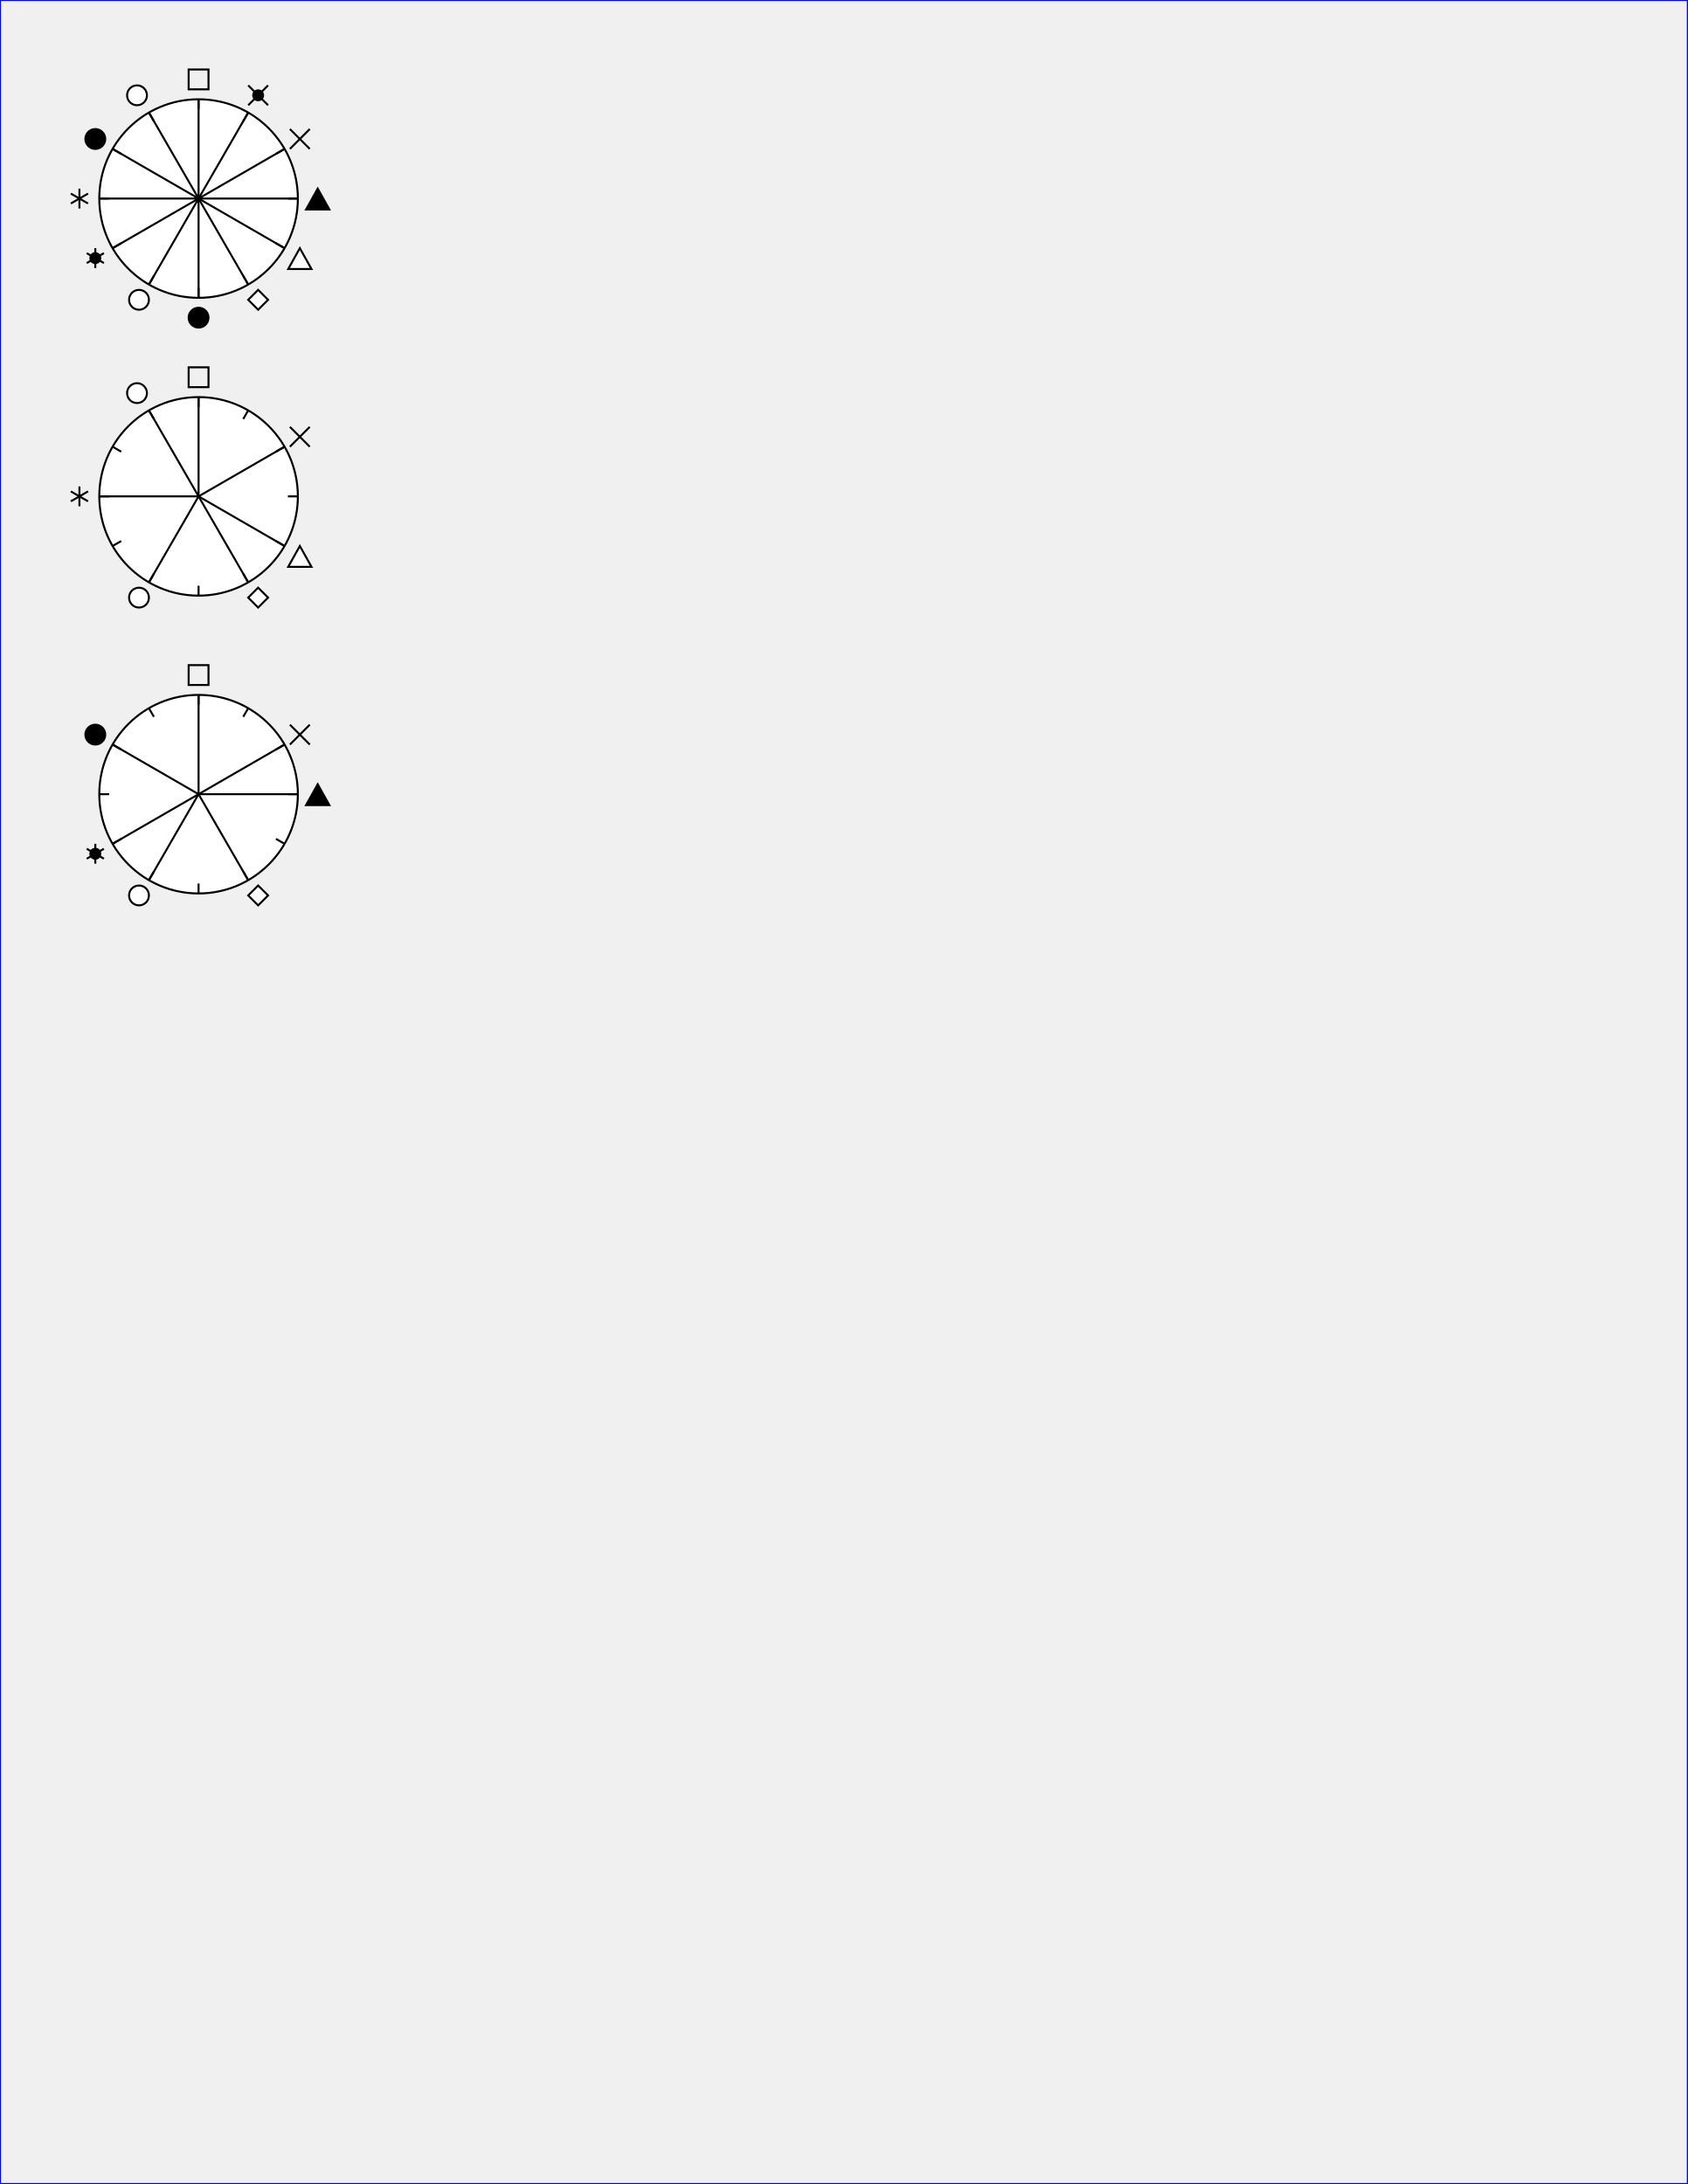
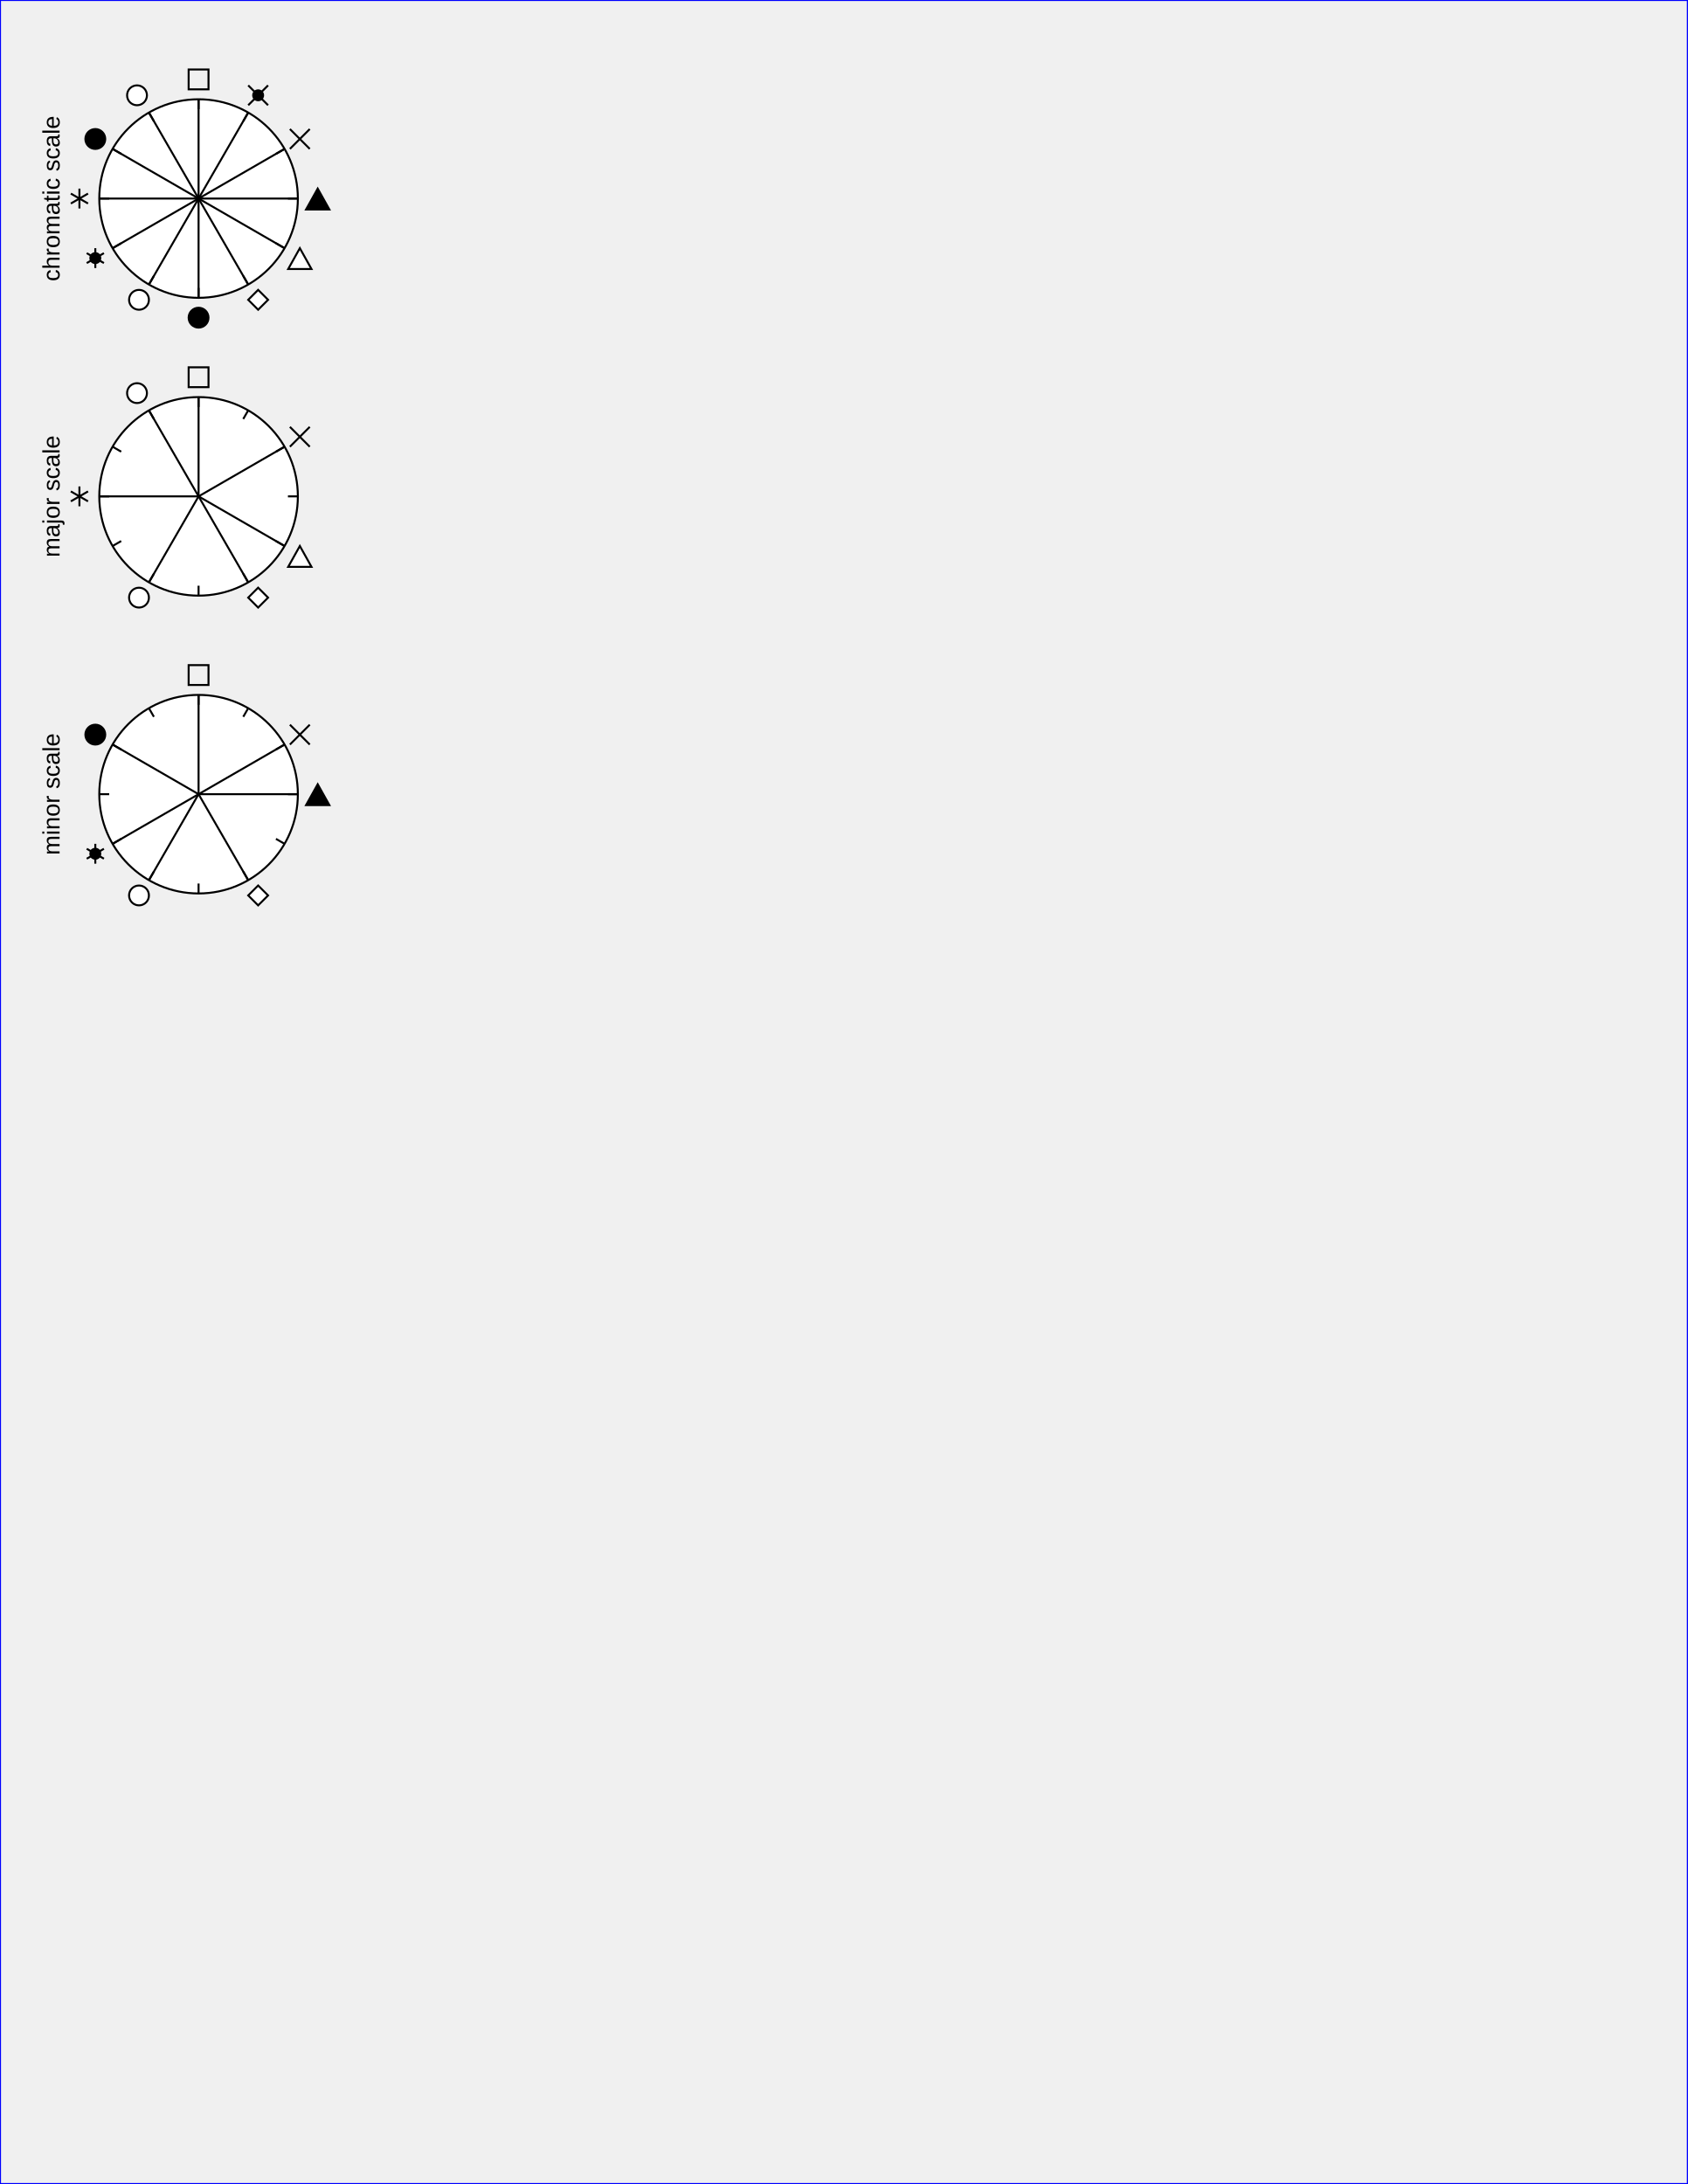
<svg xmlns="http://www.w3.org/2000/svg" version="1.1" width="850.0px" height="1100.0px" viewBox="0 0 850 1100">
  <g transform="translate(0,0) rotate(0.0) scale( 1.00 , 1.00 )">
    <rect width="850.0" height="1100.0" x="0" y="0" style="         fill:white;         stroke:blue;         stroke-width:1;         fill-opacity:0.00;         " />
    <g transform="translate(0,0) rotate(0.0) scale( 1.00 , 1.00 )">
      <ellipse cx="100" cy="100" rx="50.0" ry="50.0" style="           fill:white;           stroke:black;           stroke-width:1;           fill-opacity:1.00;           " />
      <line x1="100.0" x2="100.0" y1="55.0" y2="50.0" style="           stroke:black;           stroke-width:1;           stroke-opacity:1.0;           " />
      <line x1="122.5" x2="125.0" y1="61.029" y2="56.699" style="           stroke:black;           stroke-width:1;           stroke-opacity:1.0;           " />
      <line x1="138.971" x2="143.301" y1="77.5" y2="75.0" style="           stroke:black;           stroke-width:1;           stroke-opacity:1.0;           " />
      <line x1="145.0" x2="150.0" y1="100.0" y2="100.0" style="           stroke:black;           stroke-width:1;           stroke-opacity:1.0;           " />
      <line x1="138.971" x2="143.301" y1="122.5" y2="125.0" style="           stroke:black;           stroke-width:1;           stroke-opacity:1.0;           " />
      <line x1="122.5" x2="125.0" y1="138.971" y2="143.301" style="           stroke:black;           stroke-width:1;           stroke-opacity:1.0;           " />
      <line x1="100.0" x2="100.0" y1="145.0" y2="150.0" style="           stroke:black;           stroke-width:1;           stroke-opacity:1.0;           " />
      <line x1="77.5" x2="75" y1="138.971" y2="143.301" style="           stroke:black;           stroke-width:1;           stroke-opacity:1.0;           " />
      <line x1="61.029" x2="56.699" y1="122.5" y2="125.0" style="           stroke:black;           stroke-width:1;           stroke-opacity:1.0;           " />
      <line x1="55.0" x2="50.0" y1="100.0" y2="100.0" style="           stroke:black;           stroke-width:1;           stroke-opacity:1.0;           " />
      <line x1="61.029" x2="56.699" y1="77.5" y2="75.0" style="           stroke:black;           stroke-width:1;           stroke-opacity:1.0;           " />
      <line x1="77.5" x2="75" y1="61.029" y2="56.699" style="           stroke:black;           stroke-width:1;           stroke-opacity:1.0;           " />
      <line x1="100" x2="100.0" y1="100" y2="50.0" style="           stroke:black;           stroke-width:1;           stroke-opacity:1.0;           " />
      <g transform="translate(100,40) rotate(0.0) scale( 1.00 , 1.00 )">
        <rect width="10" height="10" x="-5.0" y="-5.0" style="             fill:white;             stroke:black;             stroke-width:1;             fill-opacity:0.00;             " />
      </g>
      <line x1="100" x2="125.0" y1="100" y2="56.699" style="           stroke:black;           stroke-width:1;           stroke-opacity:1.0;           " />
      <g transform="translate(130,48) rotate(0.0) scale( 1.00 , 1.00 )">
        <line x1="5.0" x2="-5.0" y1="5.0" y2="-5.0" style="             stroke:black;             stroke-width:1;             stroke-opacity:1.0;             " />
        <line x1="-5.0" x2="5.0" y1="5.0" y2="-5.0" style="             stroke:black;             stroke-width:1;             stroke-opacity:1.0;             " />
        <ellipse cx="0" cy="0" rx="2.5" ry="2.5" style="             fill:black;             stroke:black;             stroke-width:1;             fill-opacity:1.00;             " />
      </g>
      <line x1="100" x2="143.301" y1="100" y2="75.0" style="           stroke:black;           stroke-width:1;           stroke-opacity:1.0;           " />
      <g transform="translate(151,70) rotate(0.0) scale( 1.00 , 1.00 )">
        <line x1="5.0" x2="-5.0" y1="5.0" y2="-5.0" style="             stroke:black;             stroke-width:1;             stroke-opacity:1.0;             " />
        <line x1="-5.0" x2="5.0" y1="5.0" y2="-5.0" style="             stroke:black;             stroke-width:1;             stroke-opacity:1.0;             " />
      </g>
      <line x1="100" x2="150.0" y1="100" y2="100.0" style="           stroke:black;           stroke-width:1;           stroke-opacity:1.0;           " />
      <g transform="translate(160,100) rotate(0.0) scale( 1.00 , 1.00 )">
        <polygon points="0 , -5.0  5.866 , 5.5  -5.866 , 5.5  " style="             fill:black;             stroke:black;             stroke-width:1;             fill-opacity:1.00;             " />
      </g>
      <line x1="100" x2="143.301" y1="100" y2="125.0" style="           stroke:black;           stroke-width:1;           stroke-opacity:1.0;           " />
      <g transform="translate(151,130) rotate(0.0) scale( 1.00 , 1.00 )">
        <polygon points="0 , -5.0  5.866 , 5.5  -5.866 , 5.5  " style="             fill:white;             stroke:black;             stroke-width:1;             fill-opacity:1.00;             " />
      </g>
      <line x1="100" x2="125.0" y1="100" y2="143.301" style="           stroke:black;           stroke-width:1;           stroke-opacity:1.0;           " />
      <g transform="translate(130,151) rotate(0.0) scale( 1.00 , 1.00 )">
        <polygon points="5.0 , 0  0 , -5.0  -5.0 , 0  0 , 5.0  " style="             fill:white;             stroke:black;             stroke-width:1;             fill-opacity:1.00;             " />
      </g>
      <line x1="100" x2="100.0" y1="100" y2="150.0" style="           stroke:black;           stroke-width:1;           stroke-opacity:1.0;           " />
      <g transform="translate(100,160) rotate(0.0) scale( 1.00 , 1.00 )">
        <ellipse cx="0" cy="0" rx="5.0" ry="5.0" style="             fill:black;             stroke:black;             stroke-width:1;             fill-opacity:1.00;             " />
      </g>
      <line x1="100" x2="75" y1="100" y2="143.301" style="           stroke:black;           stroke-width:1;           stroke-opacity:1.0;           " />
      <g transform="translate(70,151) rotate(0.0) scale( 1.00 , 1.00 )">
        <ellipse cx="0" cy="0" rx="5.0" ry="5.0" style="             fill:white;             stroke:black;             stroke-width:1;             fill-opacity:1.00;             " />
      </g>
      <line x1="100" x2="56.699" y1="100" y2="125.0" style="           stroke:black;           stroke-width:1;           stroke-opacity:1.0;           " />
      <g transform="translate(48,130) rotate(0.0) scale( 1.00 , 1.00 )">
        <line x1="0" x2="0" y1="5.0" y2="-5.0" style="             stroke:black;             stroke-width:1;             stroke-opacity:1.0;             " />
        <line x1="4.33" x2="-4.33" y1="2.5" y2="-2.5" style="             stroke:black;             stroke-width:1;             stroke-opacity:1.0;             " />
        <line x1="-4.33" x2="4.33" y1="2.5" y2="-2.5" style="             stroke:black;             stroke-width:1;             stroke-opacity:1.0;             " />
        <ellipse cx="0" cy="0" rx="2.5" ry="2.5" style="             fill:black;             stroke:black;             stroke-width:1;             fill-opacity:1.00;             " />
      </g>
      <line x1="100" x2="50.0" y1="100" y2="100.0" style="           stroke:black;           stroke-width:1;           stroke-opacity:1.0;           " />
      <g transform="translate(40,100) rotate(0.0) scale( 1.00 , 1.00 )">
        <line x1="0" x2="0" y1="5.0" y2="-5.0" style="             stroke:black;             stroke-width:1;             stroke-opacity:1.0;             " />
        <line x1="4.33" x2="-4.33" y1="2.5" y2="-2.5" style="             stroke:black;             stroke-width:1;             stroke-opacity:1.0;             " />
        <line x1="-4.33" x2="4.33" y1="2.5" y2="-2.5" style="             stroke:black;             stroke-width:1;             stroke-opacity:1.0;             " />
      </g>
      <line x1="100" x2="56.699" y1="100" y2="75.0" style="           stroke:black;           stroke-width:1;           stroke-opacity:1.0;           " />
      <g transform="translate(48,70) rotate(0.0) scale( 1.00 , 1.00 )">
        <ellipse cx="0" cy="0" rx="5.0" ry="5.0" style="             fill:black;             stroke:black;             stroke-width:1;             fill-opacity:1.00;             " />
      </g>
      <line x1="100" x2="75" y1="100" y2="56.699" style="           stroke:black;           stroke-width:1;           stroke-opacity:1.0;           " />
      <g transform="translate(69,48) rotate(0.0) scale( 1.00 , 1.00 )">
        <ellipse cx="0" cy="0" rx="5.0" ry="5.0" style="             fill:white;             stroke:black;             stroke-width:1;             fill-opacity:1.00;             " />
      </g>
    </g>
+     <text x="0" y="0" transform="translate(30.00,100.00) rotate(270.00)" style="         font-family:Arial;         font-size:12px;         fill:black;         text-anchor:middle;         ">
+       chromatic scale
+     </text>
    <g transform="translate(0,0) rotate(0.0) scale( 1.00 , 1.00 )">
      <ellipse cx="100" cy="250.0" rx="50.0" ry="50.0" style="           fill:white;           stroke:black;           stroke-width:1;           fill-opacity:1.00;           " />
      <line x1="100.0" x2="100.0" y1="205.0" y2="200.0" style="           stroke:black;           stroke-width:1;           stroke-opacity:1.0;           " />
      <line x1="122.5" x2="125.0" y1="211.029" y2="206.699" style="           stroke:black;           stroke-width:1;           stroke-opacity:1.0;           " />
      <line x1="138.971" x2="143.301" y1="227.5" y2="225.0" style="           stroke:black;           stroke-width:1;           stroke-opacity:1.0;           " />
      <line x1="145.0" x2="150.0" y1="250.0" y2="250.0" style="           stroke:black;           stroke-width:1;           stroke-opacity:1.0;           " />
      <line x1="138.971" x2="143.301" y1="272.5" y2="275.0" style="           stroke:black;           stroke-width:1;           stroke-opacity:1.0;           " />
      <line x1="122.5" x2="125.0" y1="288.971" y2="293.301" style="           stroke:black;           stroke-width:1;           stroke-opacity:1.0;           " />
      <line x1="100.0" x2="100.0" y1="295.0" y2="300.0" style="           stroke:black;           stroke-width:1;           stroke-opacity:1.0;           " />
      <line x1="77.5" x2="75" y1="288.971" y2="293.301" style="           stroke:black;           stroke-width:1;           stroke-opacity:1.0;           " />
      <line x1="61.029" x2="56.699" y1="272.5" y2="275.0" style="           stroke:black;           stroke-width:1;           stroke-opacity:1.0;           " />
      <line x1="55.0" x2="50.0" y1="250.0" y2="250.0" style="           stroke:black;           stroke-width:1;           stroke-opacity:1.0;           " />
      <line x1="61.029" x2="56.699" y1="227.5" y2="225.0" style="           stroke:black;           stroke-width:1;           stroke-opacity:1.0;           " />
      <line x1="77.5" x2="75" y1="211.029" y2="206.699" style="           stroke:black;           stroke-width:1;           stroke-opacity:1.0;           " />
      <line x1="100" x2="100.0" y1="250.0" y2="200.0" style="           stroke:black;           stroke-width:1;           stroke-opacity:1.0;           " />
      <g transform="translate(100,190) rotate(0.0) scale( 1.00 , 1.00 )">
        <rect width="10" height="10" x="-5.0" y="-5.0" style="             fill:white;             stroke:black;             stroke-width:1;             fill-opacity:0.00;             " />
      </g>
      <line x1="100" x2="143.301" y1="250.0" y2="225.0" style="           stroke:black;           stroke-width:1;           stroke-opacity:1.0;           " />
      <g transform="translate(151,220) rotate(0.0) scale( 1.00 , 1.00 )">
        <line x1="5.0" x2="-5.0" y1="5.0" y2="-5.0" style="             stroke:black;             stroke-width:1;             stroke-opacity:1.0;             " />
        <line x1="-5.0" x2="5.0" y1="5.0" y2="-5.0" style="             stroke:black;             stroke-width:1;             stroke-opacity:1.0;             " />
      </g>
      <line x1="100" x2="143.301" y1="250.0" y2="275.0" style="           stroke:black;           stroke-width:1;           stroke-opacity:1.0;           " />
      <g transform="translate(151,280) rotate(0.0) scale( 1.00 , 1.00 )">
        <polygon points="0 , -5.0  5.866 , 5.5  -5.866 , 5.5  " style="             fill:white;             stroke:black;             stroke-width:1;             fill-opacity:1.00;             " />
      </g>
      <line x1="100" x2="125.0" y1="250.0" y2="293.301" style="           stroke:black;           stroke-width:1;           stroke-opacity:1.0;           " />
      <g transform="translate(130,301) rotate(0.0) scale( 1.00 , 1.00 )">
        <polygon points="5.0 , 0  0 , -5.0  -5.0 , 0  0 , 5.0  " style="             fill:white;             stroke:black;             stroke-width:1;             fill-opacity:1.00;             " />
      </g>
      <line x1="100" x2="75" y1="250.0" y2="293.301" style="           stroke:black;           stroke-width:1;           stroke-opacity:1.0;           " />
      <g transform="translate(70,301) rotate(0.0) scale( 1.00 , 1.00 )">
        <ellipse cx="0" cy="0" rx="5.0" ry="5.0" style="             fill:white;             stroke:black;             stroke-width:1;             fill-opacity:1.00;             " />
      </g>
      <line x1="100" x2="50.0" y1="250.0" y2="250.0" style="           stroke:black;           stroke-width:1;           stroke-opacity:1.0;           " />
      <g transform="translate(40,250) rotate(0.0) scale( 1.00 , 1.00 )">
        <line x1="0" x2="0" y1="5.0" y2="-5.0" style="             stroke:black;             stroke-width:1;             stroke-opacity:1.0;             " />
        <line x1="4.33" x2="-4.33" y1="2.5" y2="-2.5" style="             stroke:black;             stroke-width:1;             stroke-opacity:1.0;             " />
        <line x1="-4.33" x2="4.33" y1="2.5" y2="-2.5" style="             stroke:black;             stroke-width:1;             stroke-opacity:1.0;             " />
      </g>
      <line x1="100" x2="75" y1="250.0" y2="206.699" style="           stroke:black;           stroke-width:1;           stroke-opacity:1.0;           " />
      <g transform="translate(69,198) rotate(0.0) scale( 1.00 , 1.00 )">
        <ellipse cx="0" cy="0" rx="5.0" ry="5.0" style="             fill:white;             stroke:black;             stroke-width:1;             fill-opacity:1.00;             " />
      </g>
    </g>
+     <text x="0" y="0" transform="translate(30.00,250.00) rotate(270.00)" style="         font-family:Arial;         font-size:12px;         fill:black;         text-anchor:middle;         ">
+       major scale
+     </text>
    <g transform="translate(0,0) rotate(0.0) scale( 1.00 , 1.00 )">
      <ellipse cx="100" cy="400.0" rx="50.0" ry="50.0" style="           fill:white;           stroke:black;           stroke-width:1;           fill-opacity:1.00;           " />
      <line x1="100.0" x2="100.0" y1="355.0" y2="350.0" style="           stroke:black;           stroke-width:1;           stroke-opacity:1.0;           " />
      <line x1="122.5" x2="125.0" y1="361.029" y2="356.699" style="           stroke:black;           stroke-width:1;           stroke-opacity:1.0;           " />
      <line x1="138.971" x2="143.301" y1="377.5" y2="375.0" style="           stroke:black;           stroke-width:1;           stroke-opacity:1.0;           " />
      <line x1="145.0" x2="150.0" y1="400.0" y2="400.0" style="           stroke:black;           stroke-width:1;           stroke-opacity:1.0;           " />
      <line x1="138.971" x2="143.301" y1="422.5" y2="425.0" style="           stroke:black;           stroke-width:1;           stroke-opacity:1.0;           " />
      <line x1="122.5" x2="125.0" y1="438.971" y2="443.301" style="           stroke:black;           stroke-width:1;           stroke-opacity:1.0;           " />
      <line x1="100.0" x2="100.0" y1="445.0" y2="450.0" style="           stroke:black;           stroke-width:1;           stroke-opacity:1.0;           " />
      <line x1="77.5" x2="75" y1="438.971" y2="443.301" style="           stroke:black;           stroke-width:1;           stroke-opacity:1.0;           " />
      <line x1="61.029" x2="56.699" y1="422.5" y2="425.0" style="           stroke:black;           stroke-width:1;           stroke-opacity:1.0;           " />
      <line x1="55.0" x2="50.0" y1="400.0" y2="400.0" style="           stroke:black;           stroke-width:1;           stroke-opacity:1.0;           " />
      <line x1="61.029" x2="56.699" y1="377.5" y2="375.0" style="           stroke:black;           stroke-width:1;           stroke-opacity:1.0;           " />
      <line x1="77.5" x2="75" y1="361.029" y2="356.699" style="           stroke:black;           stroke-width:1;           stroke-opacity:1.0;           " />
      <line x1="100" x2="100.0" y1="400.0" y2="350.0" style="           stroke:black;           stroke-width:1;           stroke-opacity:1.0;           " />
      <g transform="translate(100,340) rotate(0.0) scale( 1.00 , 1.00 )">
        <rect width="10" height="10" x="-5.0" y="-5.0" style="             fill:white;             stroke:black;             stroke-width:1;             fill-opacity:0.00;             " />
      </g>
      <line x1="100" x2="143.301" y1="400.0" y2="375.0" style="           stroke:black;           stroke-width:1;           stroke-opacity:1.0;           " />
      <g transform="translate(151,370) rotate(0.0) scale( 1.00 , 1.00 )">
        <line x1="5.0" x2="-5.0" y1="5.0" y2="-5.0" style="             stroke:black;             stroke-width:1;             stroke-opacity:1.0;             " />
        <line x1="-5.0" x2="5.0" y1="5.0" y2="-5.0" style="             stroke:black;             stroke-width:1;             stroke-opacity:1.0;             " />
      </g>
      <line x1="100" x2="150.0" y1="400.0" y2="400.0" style="           stroke:black;           stroke-width:1;           stroke-opacity:1.0;           " />
      <g transform="translate(160,400) rotate(0.0) scale( 1.00 , 1.00 )">
        <polygon points="0 , -5.0  5.866 , 5.5  -5.866 , 5.5  " style="             fill:black;             stroke:black;             stroke-width:1;             fill-opacity:1.00;             " />
      </g>
      <line x1="100" x2="125.0" y1="400.0" y2="443.301" style="           stroke:black;           stroke-width:1;           stroke-opacity:1.0;           " />
      <g transform="translate(130,451) rotate(0.0) scale( 1.00 , 1.00 )">
        <polygon points="5.0 , 0  0 , -5.0  -5.0 , 0  0 , 5.0  " style="             fill:white;             stroke:black;             stroke-width:1;             fill-opacity:1.00;             " />
      </g>
      <line x1="100" x2="75" y1="400.0" y2="443.301" style="           stroke:black;           stroke-width:1;           stroke-opacity:1.0;           " />
      <g transform="translate(70,451) rotate(0.0) scale( 1.00 , 1.00 )">
        <ellipse cx="0" cy="0" rx="5.0" ry="5.0" style="             fill:white;             stroke:black;             stroke-width:1;             fill-opacity:1.00;             " />
      </g>
      <line x1="100" x2="56.699" y1="400.0" y2="425.0" style="           stroke:black;           stroke-width:1;           stroke-opacity:1.0;           " />
      <g transform="translate(48,430) rotate(0.0) scale( 1.00 , 1.00 )">
        <line x1="0" x2="0" y1="5.0" y2="-5.0" style="             stroke:black;             stroke-width:1;             stroke-opacity:1.0;             " />
        <line x1="4.33" x2="-4.33" y1="2.5" y2="-2.5" style="             stroke:black;             stroke-width:1;             stroke-opacity:1.0;             " />
        <line x1="-4.33" x2="4.33" y1="2.5" y2="-2.5" style="             stroke:black;             stroke-width:1;             stroke-opacity:1.0;             " />
        <ellipse cx="0" cy="0" rx="2.5" ry="2.5" style="             fill:black;             stroke:black;             stroke-width:1;             fill-opacity:1.00;             " />
      </g>
      <line x1="100" x2="56.699" y1="400.0" y2="375.0" style="           stroke:black;           stroke-width:1;           stroke-opacity:1.0;           " />
      <g transform="translate(48,370) rotate(0.0) scale( 1.00 , 1.00 )">
        <ellipse cx="0" cy="0" rx="5.0" ry="5.0" style="             fill:black;             stroke:black;             stroke-width:1;             fill-opacity:1.00;             " />
      </g>
    </g>
+     <text x="0" y="0" transform="translate(30.00,400.00) rotate(270.00)" style="         font-family:Arial;         font-size:12px;         fill:black;         text-anchor:middle;         ">
+       minor scale
+     </text>
  </g>
</svg>
